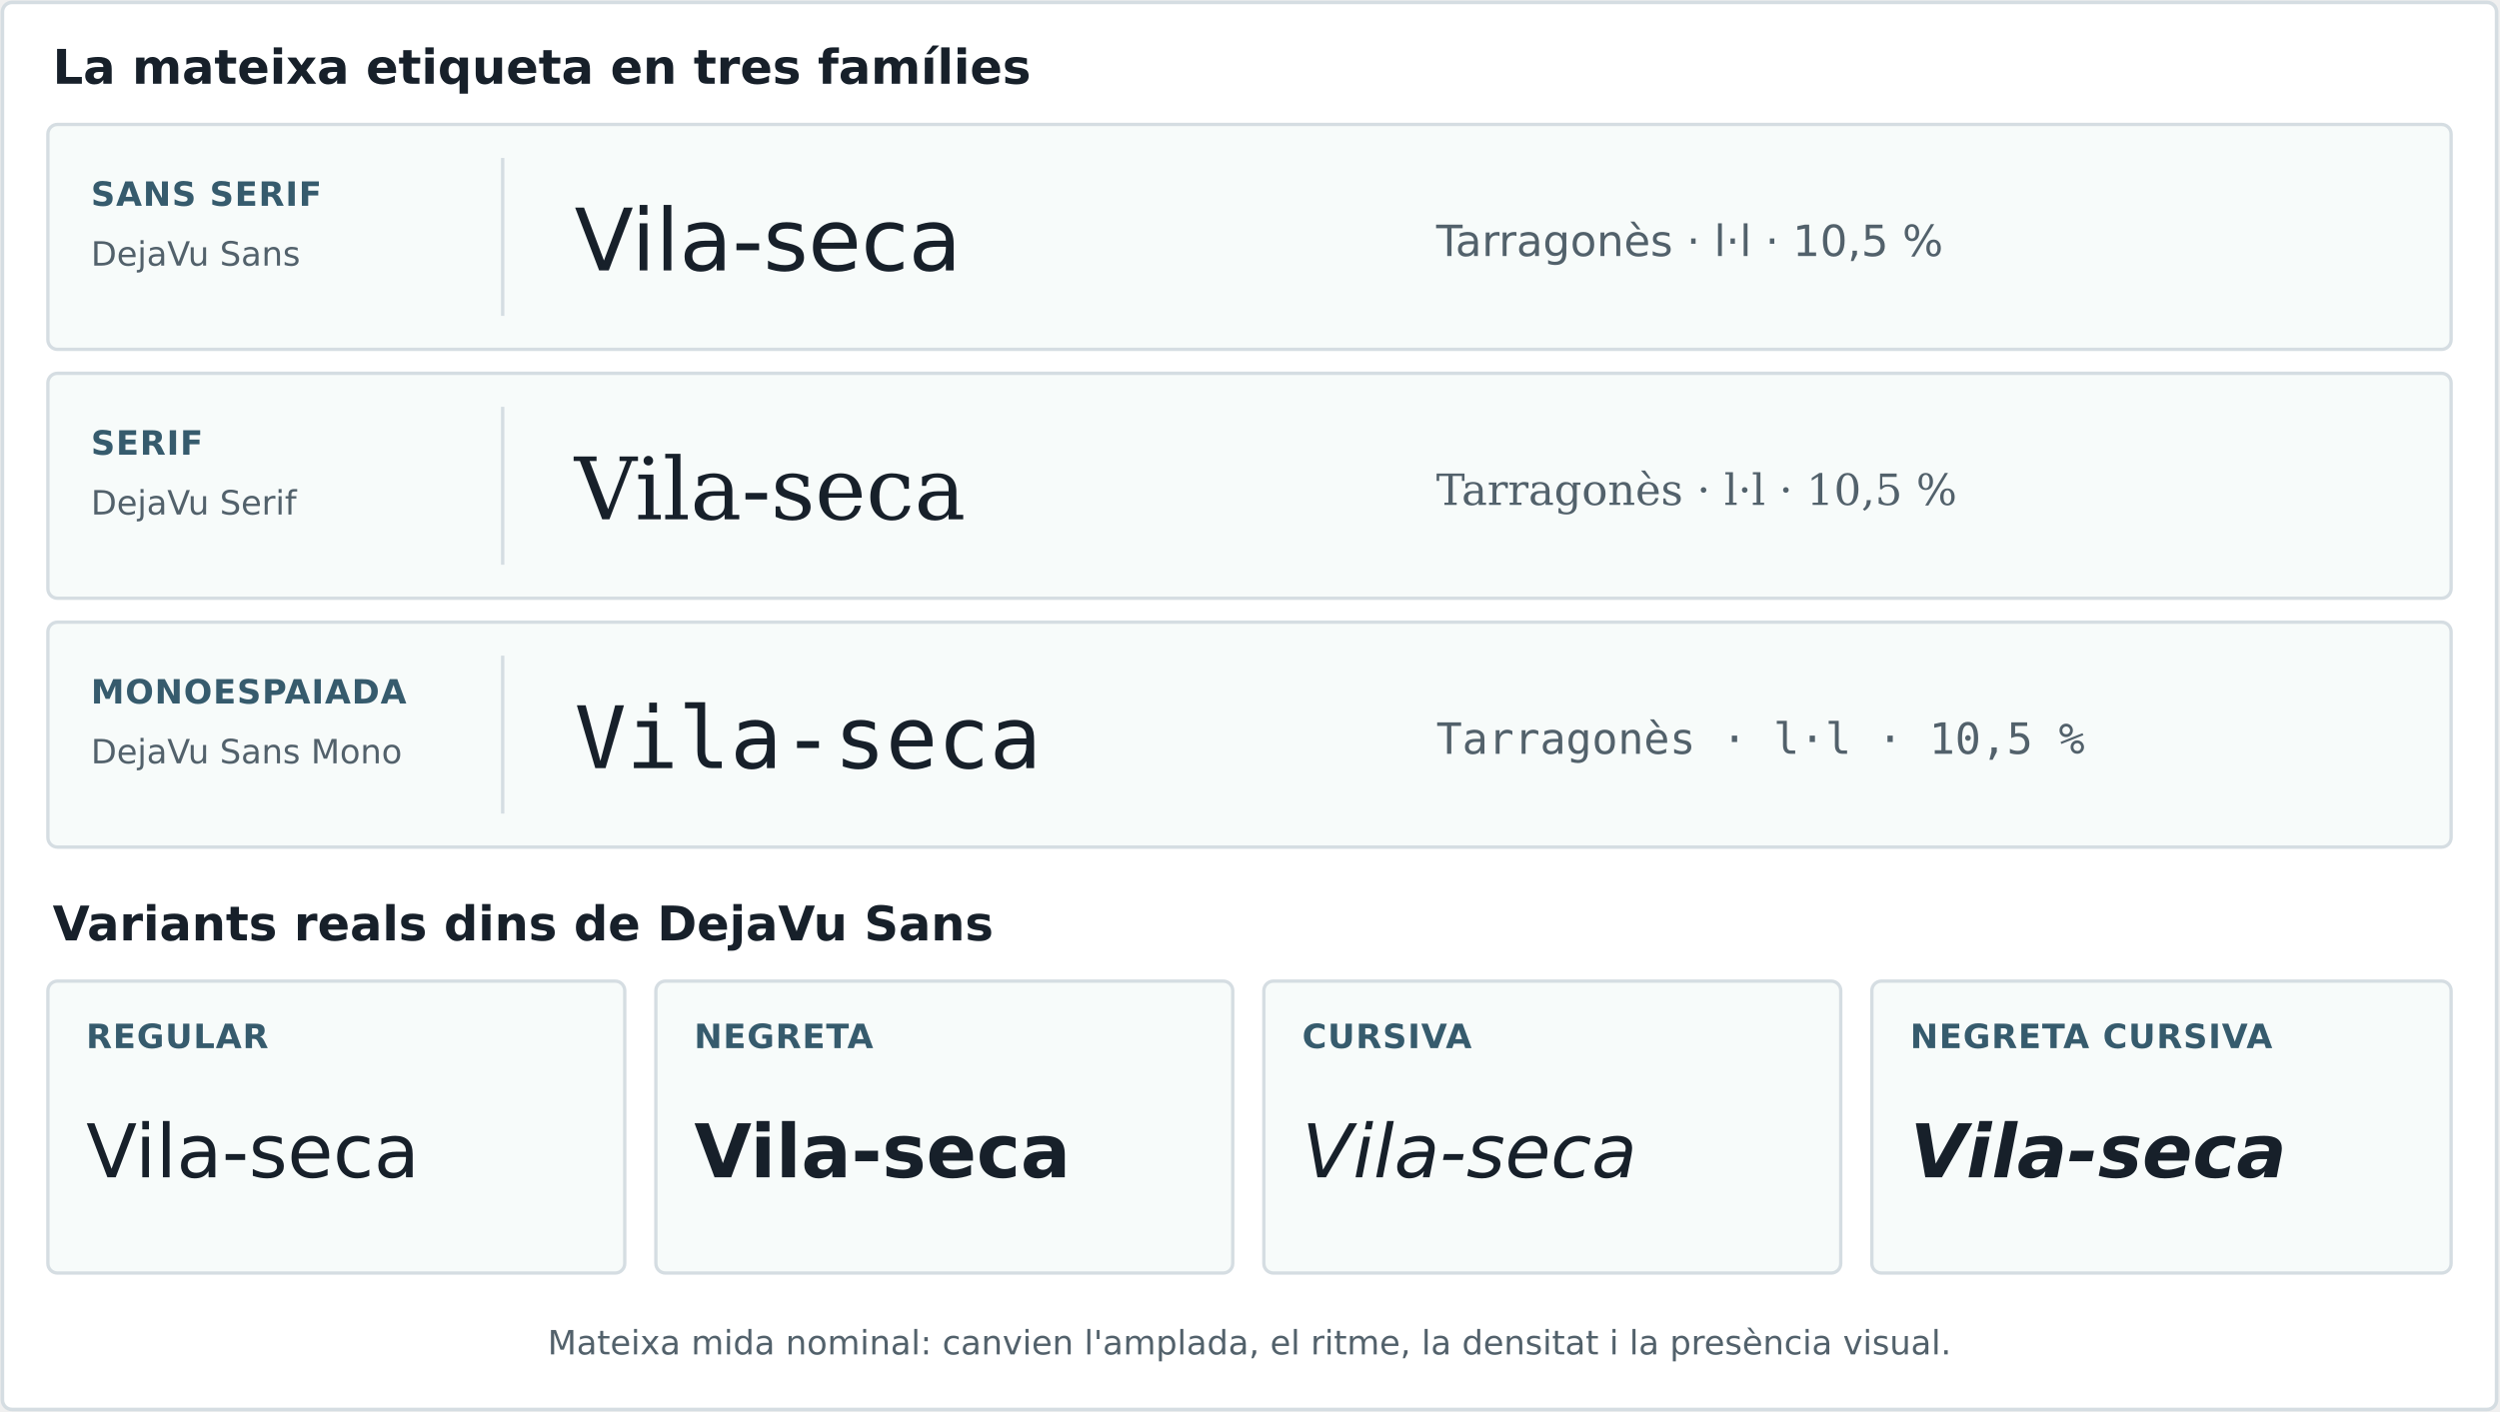
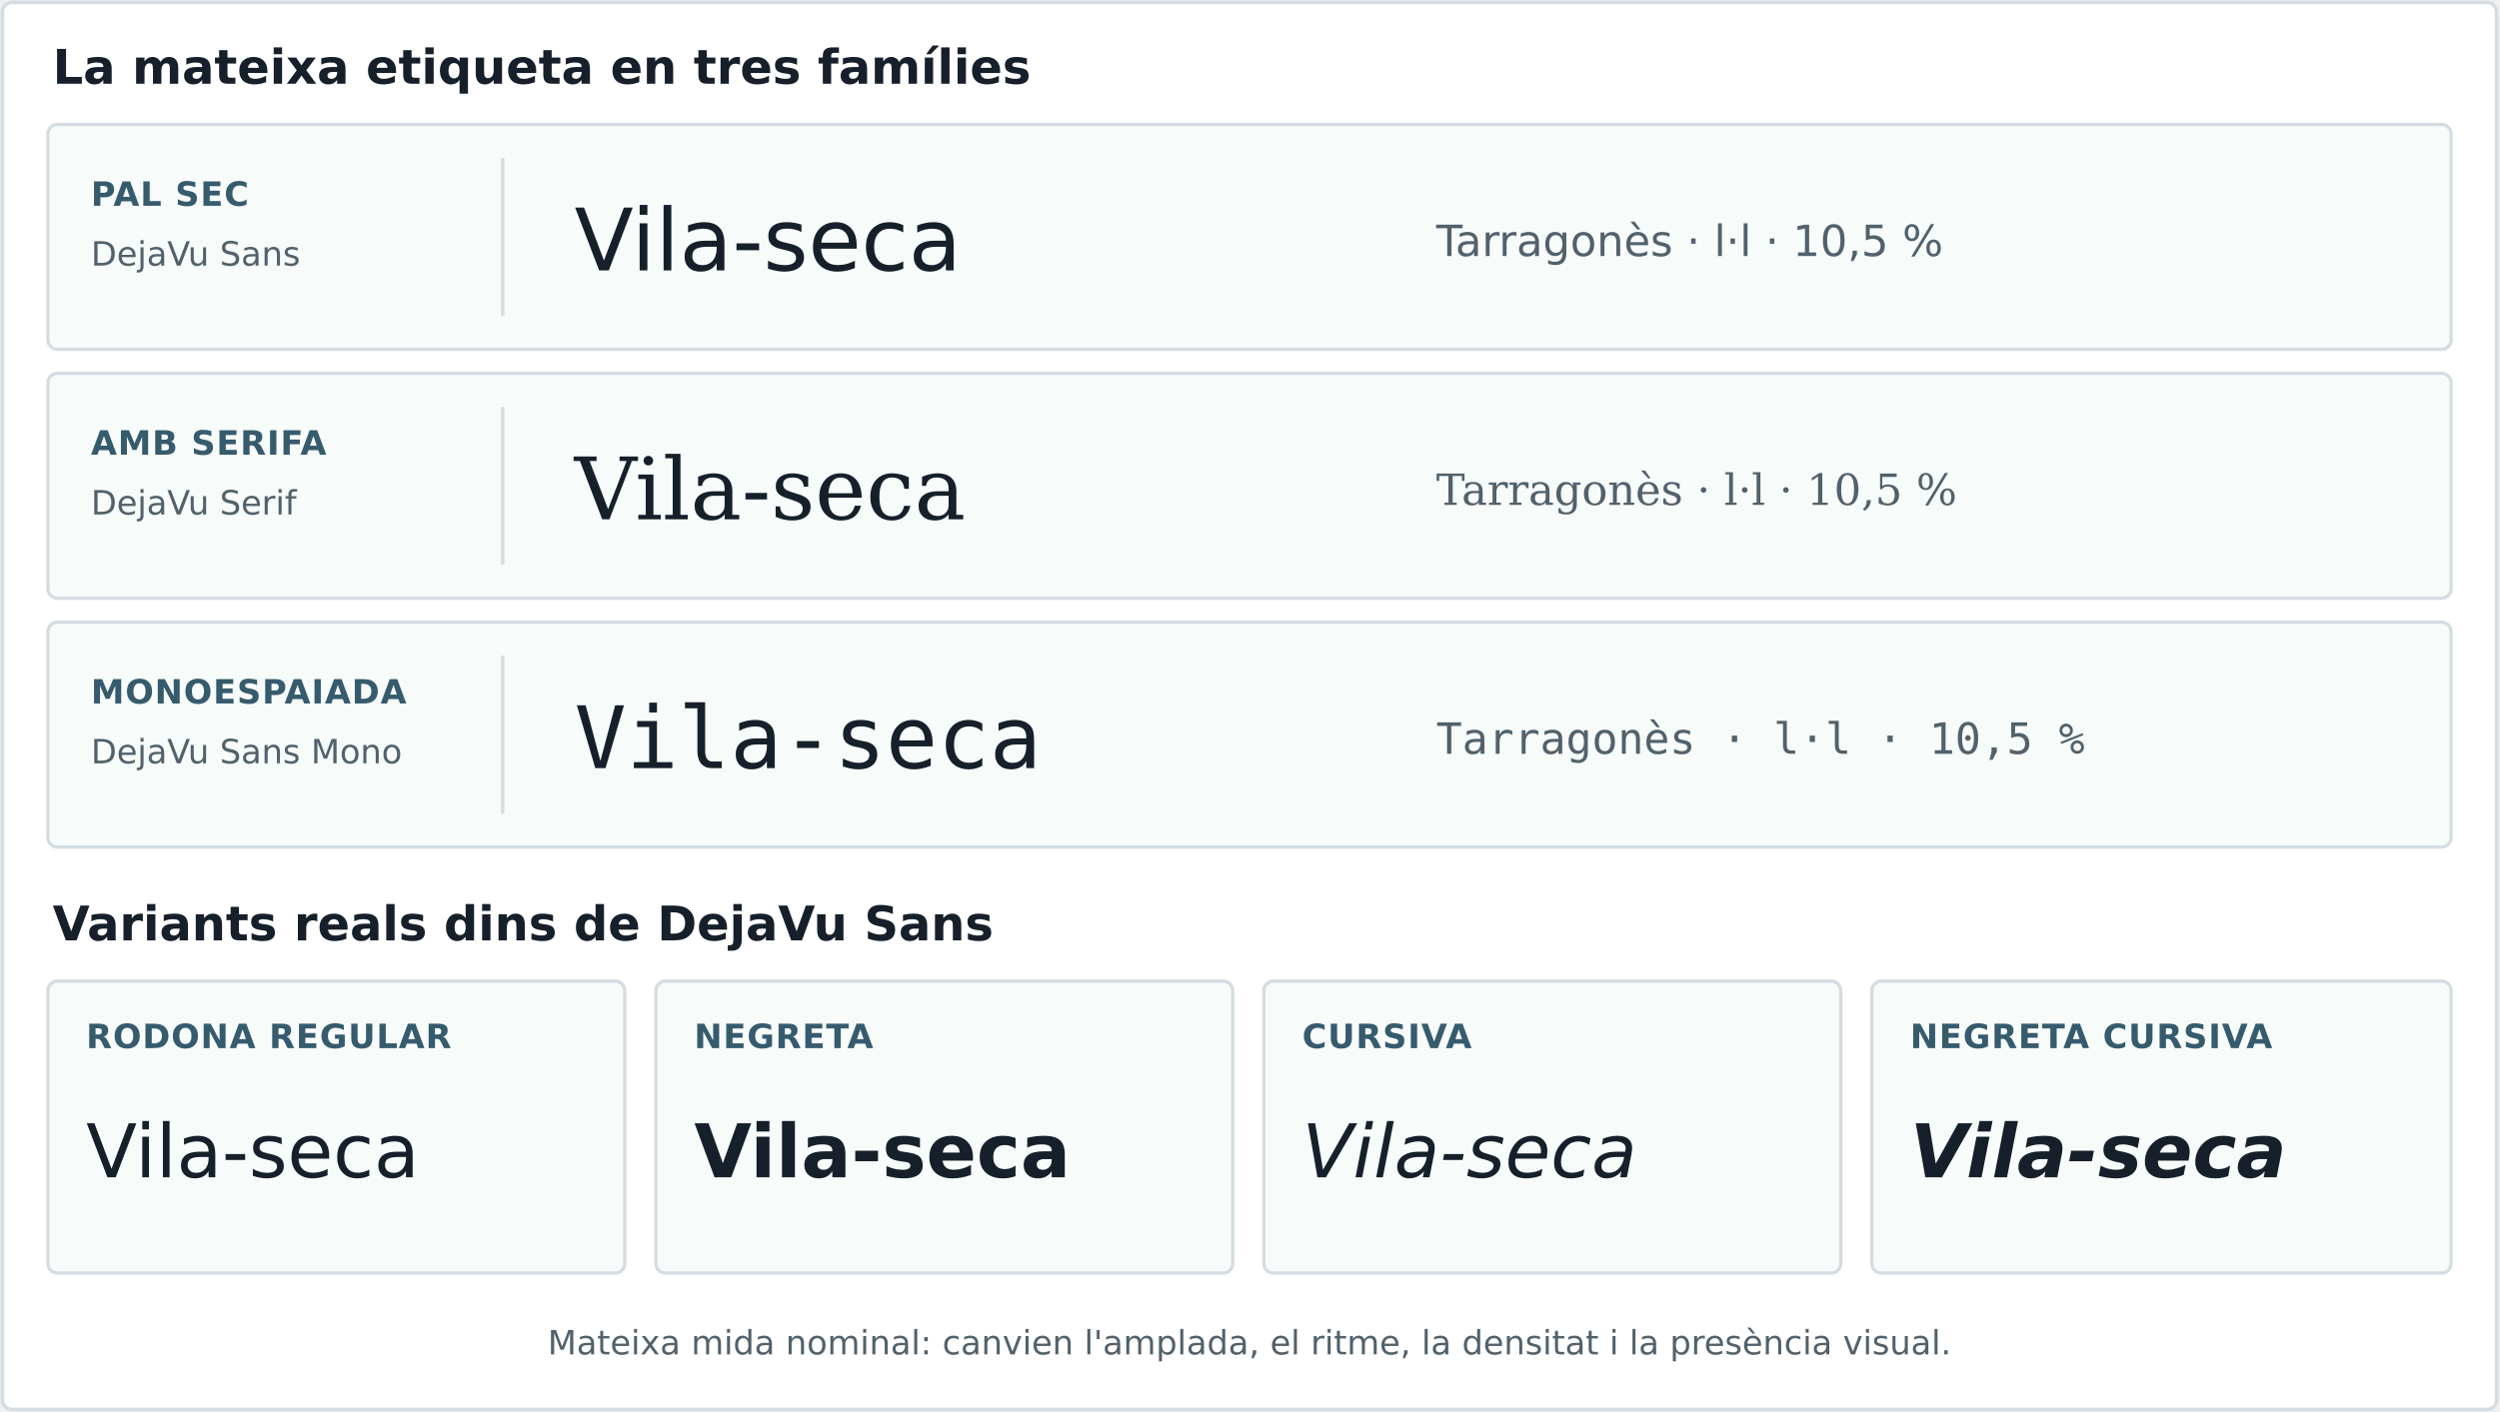
<svg xmlns="http://www.w3.org/2000/svg" width="1044" height="590" viewBox="0 0 1044 590" role="img" aria-labelledby="title desc">
  <defs>
    <style>
      .panel { fill: #ffffff; stroke: #d5dde2; stroke-width: 1.5; }
      .card { fill: #f7fbfa; stroke: #d5dde2; stroke-width: 1.4; }
      .section { font: 700 20px 'DejaVu Sans', sans-serif; fill: #17202a; }
      .kind { font: 700 14px 'DejaVu Sans', sans-serif; fill: #365b6d; letter-spacing: .4px; }
      .family { font: 14px 'DejaVu Sans', sans-serif; fill: #52616b; }
      .note { font: 14px 'DejaVu Sans', sans-serif; fill: #52616b; }
      .sans { font: 36px 'DejaVu Sans', sans-serif; fill: #17202a; }
      .serif { font: 36px 'DejaVu Serif', serif; fill: #17202a; }
      .mono { font: 36px 'DejaVu Sans Mono', monospace; fill: #17202a; }
      .glyph-sans { font: 18px 'DejaVu Sans', sans-serif; fill: #52616b; }
      .glyph-serif { font: 18px 'DejaVu Serif', serif; fill: #52616b; }
      .glyph-mono { font: 18px 'DejaVu Sans Mono', monospace; fill: #52616b; }
      .variant { font-family: 'DejaVu Sans', sans-serif; font-size: 31px; fill: #17202a; }
    </style>
  </defs>
  <rect x="1" y="1" width="1042" height="588" rx="4" class="panel" />
  <text x="22" y="35" class="section">La mateixa etiqueta en tres famílies</text>
  <g transform="translate(20 52)">
    <rect width="1004" height="94" rx="4" class="card" />
-     <text x="18" y="34" class="kind">SANS SERIF</text>
+     <text x="18" y="34" class="kind">PAL SEC</text>
    <text x="18" y="59" class="family">DejaVu Sans</text>
    <line x1="190" y1="14" x2="190" y2="80" stroke="#d5dde2" stroke-width="1.4" />
    <text x="220" y="61" class="sans">Vila-seca</text>
    <text x="580" y="55" class="glyph-sans">Tarragonès · l·l · 10,5 %</text>
  </g>
  <g transform="translate(20 156)">
    <rect width="1004" height="94" rx="4" class="card" />
-     <text x="18" y="34" class="kind">SERIF</text>
+     <text x="18" y="34" class="kind">AMB SERIFA</text>
    <text x="18" y="59" class="family">DejaVu Serif</text>
    <line x1="190" y1="14" x2="190" y2="80" stroke="#d5dde2" stroke-width="1.4" />
    <text x="220" y="61" class="serif">Vila-seca</text>
    <text x="580" y="55" class="glyph-serif">Tarragonès · l·l · 10,5 %</text>
  </g>
  <g transform="translate(20 260)">
    <rect width="1004" height="94" rx="4" class="card" />
    <text x="18" y="34" class="kind">MONOESPAIADA</text>
    <text x="18" y="59" class="family">DejaVu Sans Mono</text>
    <line x1="190" y1="14" x2="190" y2="80" stroke="#d5dde2" stroke-width="1.4" />
    <text x="220" y="61" class="mono">Vila-seca</text>
    <text x="580" y="55" class="glyph-mono">Tarragonès · l·l · 10,5 %</text>
  </g>
  <text x="22" y="393" class="section">Variants reals dins de DejaVu Sans</text>
  <g transform="translate(20 410)">
    <rect width="241" height="122" rx="4" class="card" />
-     <text x="16" y="28" class="kind">REGULAR</text>
+     <text x="16" y="28" class="kind">RODONA REGULAR</text>
    <text x="16" y="82" class="variant" font-weight="400">Vila-seca</text>
  </g>
  <g transform="translate(274 410)">
    <rect width="241" height="122" rx="4" class="card" />
    <text x="16" y="28" class="kind">NEGRETA</text>
    <text x="16" y="82" class="variant" font-weight="700">Vila-seca</text>
  </g>
  <g transform="translate(528 410)">
    <rect width="241" height="122" rx="4" class="card" />
    <text x="16" y="28" class="kind">CURSIVA</text>
    <text x="16" y="82" class="variant" font-style="italic" font-weight="400">Vila-seca</text>
  </g>
  <g transform="translate(782 410)">
    <rect width="242" height="122" rx="4" class="card" />
    <text x="16" y="28" class="kind">NEGRETA CURSIVA</text>
    <text x="16" y="82" class="variant" font-style="italic" font-weight="700">Vila-seca</text>
  </g>
  <text x="522" y="566" text-anchor="middle" class="note">Mateixa mida nominal: canvien l'amplada, el ritme, la densitat i la presència visual.</text>
</svg>
